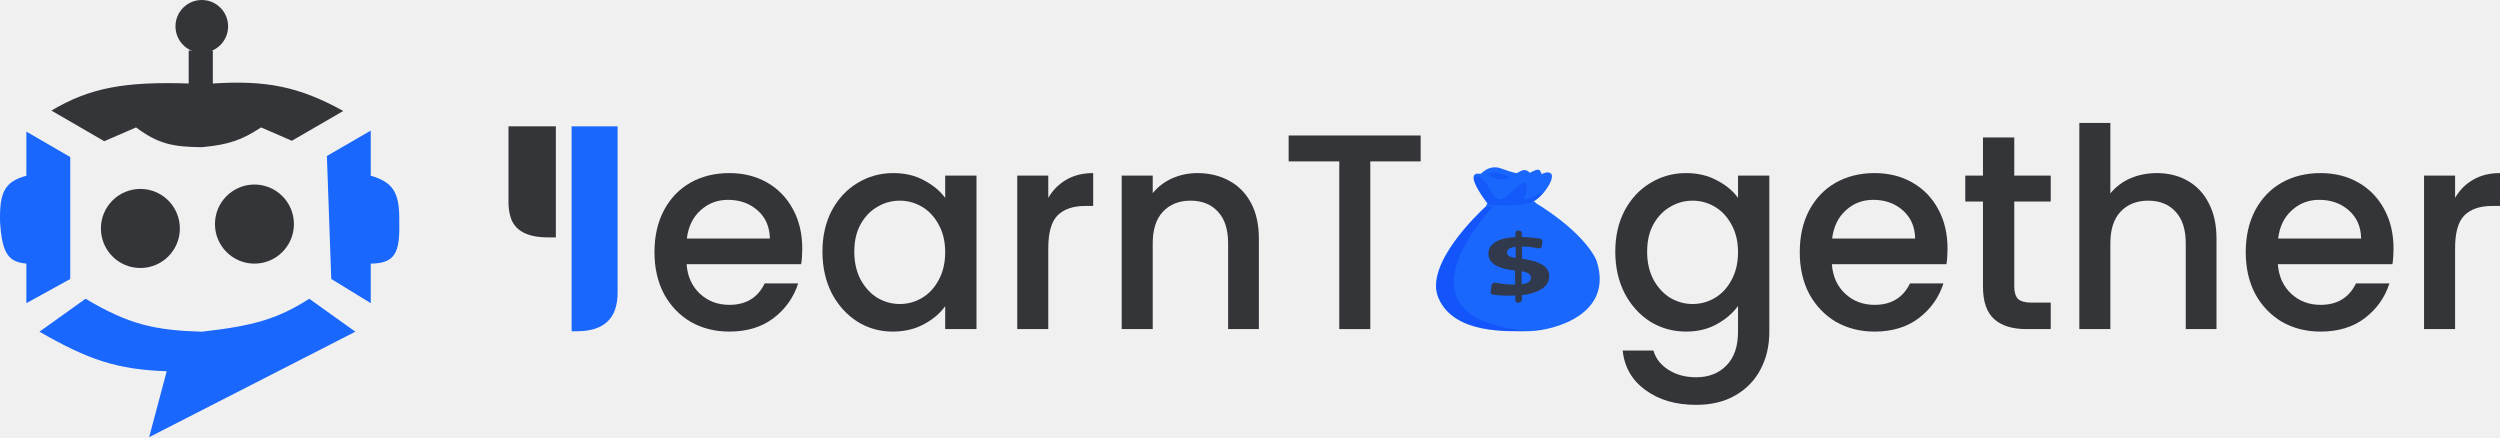
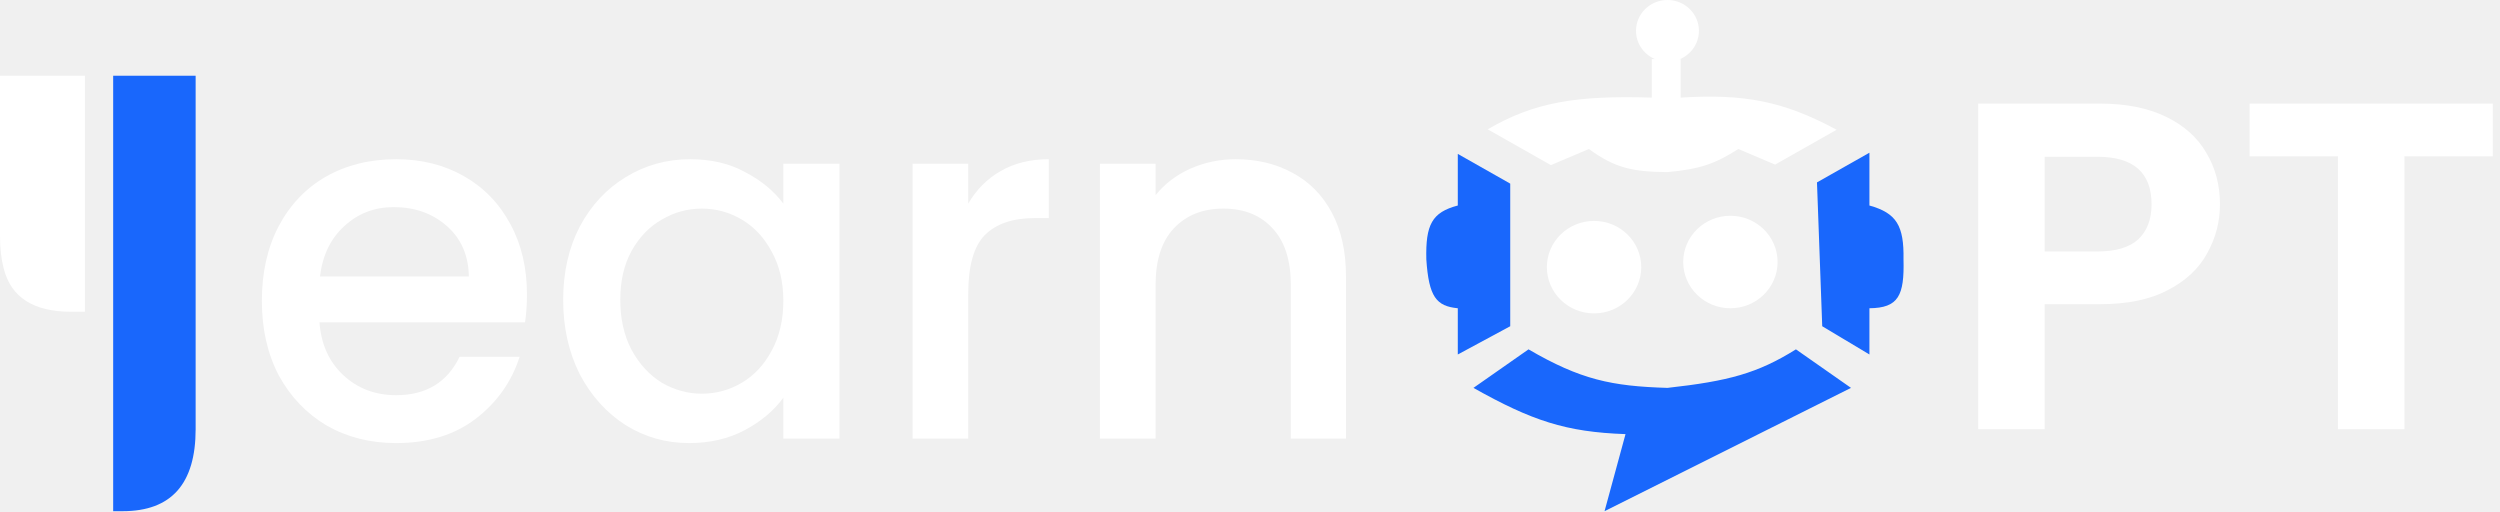
- <svg xmlns="http://www.w3.org/2000/svg" width="183" height="32" viewBox="0 0 183 32" fill="none">
-   <path d="M45.209 21.422C45.209 23.305 44.216 24.247 42.23 24.247H41.842V9.247H45.209V21.422Z" fill="#1967FC" />
-   <path d="M37.221 9.247H40.688V17.377H40.124C38.586 17.377 37.668 16.88 37.371 15.884C37.271 15.561 37.221 15.189 37.221 14.767V9.247Z" fill="#343538" />
-   <path d="M58.725 18.196C58.725 18.617 58.699 18.998 58.645 19.338H50.258C50.325 20.235 50.65 20.956 51.234 21.499C51.819 22.043 52.536 22.315 53.386 22.315C54.608 22.315 55.471 21.791 55.976 20.745H58.426C58.094 21.778 57.49 22.628 56.613 23.294C55.75 23.946 54.674 24.272 53.386 24.272C52.337 24.272 51.394 24.034 50.557 23.559C49.733 23.069 49.083 22.39 48.605 21.52C48.14 20.636 47.907 19.616 47.907 18.461C47.907 17.306 48.133 16.293 48.585 15.423C49.05 14.539 49.694 13.86 50.517 13.384C51.354 12.908 52.31 12.67 53.386 12.67C54.422 12.67 55.345 12.901 56.155 13.364C56.965 13.826 57.596 14.478 58.048 15.321C58.499 16.15 58.725 17.108 58.725 18.196ZM56.354 17.462C56.341 16.606 56.042 15.919 55.458 15.402C54.873 14.886 54.15 14.628 53.286 14.628C52.503 14.628 51.832 14.886 51.274 15.402C50.716 15.905 50.384 16.592 50.278 17.462H56.354Z" fill="#343538" />
-   <path d="M60.203 18.42C60.203 17.292 60.429 16.293 60.88 15.423C61.345 14.553 61.97 13.88 62.753 13.404C63.55 12.915 64.427 12.67 65.383 12.67C66.246 12.67 66.997 12.847 67.634 13.2C68.285 13.54 68.803 13.968 69.188 14.485V12.854H71.479V24.089H69.188V22.417C68.803 22.947 68.278 23.389 67.614 23.742C66.95 24.096 66.193 24.272 65.343 24.272C64.4 24.272 63.537 24.028 62.753 23.538C61.97 23.035 61.345 22.342 60.88 21.459C60.429 20.561 60.203 19.549 60.203 18.42ZM69.188 18.461C69.188 17.686 69.029 17.013 68.71 16.442C68.405 15.871 67.999 15.437 67.495 15.137C66.99 14.838 66.446 14.689 65.861 14.689C65.277 14.689 64.732 14.838 64.228 15.137C63.723 15.423 63.311 15.851 62.992 16.422C62.687 16.979 62.534 17.645 62.534 18.42C62.534 19.195 62.687 19.875 62.992 20.459C63.311 21.044 63.723 21.492 64.228 21.805C64.746 22.104 65.29 22.254 65.861 22.254C66.446 22.254 66.99 22.104 67.495 21.805C67.999 21.506 68.405 21.071 68.71 20.5C69.029 19.916 69.188 19.236 69.188 18.461Z" fill="#343538" />
-   <path d="M76.734 14.485C77.066 13.914 77.504 13.472 78.049 13.16C78.606 12.833 79.264 12.67 80.021 12.67V15.076H79.443C78.553 15.076 77.876 15.307 77.411 15.77C76.959 16.232 76.734 17.034 76.734 18.176V24.089H74.462V12.854H76.734V14.485Z" fill="#343538" />
-   <path d="M87.647 12.67C88.51 12.67 89.281 12.854 89.958 13.221C90.649 13.588 91.186 14.132 91.572 14.852C91.957 15.572 92.15 16.442 92.15 17.462V24.089H89.898V17.809C89.898 16.803 89.653 16.035 89.161 15.505C88.67 14.961 87.999 14.689 87.149 14.689C86.299 14.689 85.621 14.961 85.117 15.505C84.625 16.035 84.38 16.803 84.38 17.809V24.089H82.109V12.854H84.38V14.138C84.752 13.676 85.223 13.316 85.794 13.058C86.379 12.799 86.996 12.67 87.647 12.67Z" fill="#343538" />
-   <path d="M103.992 9.918V11.814H100.306V24.089H98.035V11.814H94.329V9.918H103.992Z" fill="#343538" />
-   <path d="M123.419 12.67C124.269 12.67 125.02 12.847 125.67 13.2C126.335 13.54 126.852 13.968 127.224 14.485V12.854H129.515V24.272C129.515 25.305 129.303 26.223 128.878 27.025C128.453 27.841 127.835 28.48 127.025 28.942C126.228 29.404 125.272 29.635 124.156 29.635C122.669 29.635 121.434 29.275 120.451 28.554C119.468 27.847 118.91 26.882 118.777 25.659H121.028C121.201 26.243 121.566 26.712 122.124 27.066C122.695 27.433 123.373 27.616 124.156 27.616C125.073 27.616 125.81 27.331 126.368 26.76C126.939 26.189 127.224 25.36 127.224 24.272V22.396C126.839 22.927 126.315 23.375 125.65 23.742C125 24.096 124.256 24.272 123.419 24.272C122.463 24.272 121.586 24.028 120.789 23.538C120.006 23.035 119.382 22.342 118.917 21.459C118.465 20.561 118.239 19.549 118.239 18.42C118.239 17.292 118.465 16.293 118.917 15.423C119.382 14.553 120.006 13.88 120.789 13.404C121.586 12.915 122.463 12.67 123.419 12.67ZM127.224 18.461C127.224 17.686 127.065 17.013 126.746 16.442C126.441 15.871 126.036 15.437 125.531 15.137C125.026 14.838 124.482 14.689 123.897 14.689C123.313 14.689 122.768 14.838 122.264 15.137C121.759 15.423 121.347 15.851 121.028 16.422C120.723 16.979 120.57 17.645 120.57 18.42C120.57 19.195 120.723 19.875 121.028 20.459C121.347 21.044 121.759 21.492 122.264 21.805C122.782 22.104 123.326 22.254 123.897 22.254C124.482 22.254 125.026 22.104 125.531 21.805C126.036 21.506 126.441 21.071 126.746 20.5C127.065 19.916 127.224 19.236 127.224 18.461Z" fill="#343538" />
-   <path d="M142.559 18.196C142.559 18.617 142.533 18.998 142.48 19.338H134.092C134.159 20.235 134.484 20.956 135.069 21.499C135.653 22.043 136.37 22.315 137.22 22.315C138.442 22.315 139.305 21.791 139.81 20.745H142.261C141.929 21.778 141.324 22.628 140.448 23.294C139.584 23.946 138.509 24.272 137.22 24.272C136.171 24.272 135.228 24.034 134.391 23.559C133.568 23.069 132.917 22.39 132.439 21.52C131.974 20.636 131.742 19.616 131.742 18.461C131.742 17.306 131.967 16.293 132.419 15.423C132.884 14.539 133.528 13.86 134.351 13.384C135.188 12.908 136.144 12.67 137.22 12.67C138.256 12.67 139.179 12.901 139.989 13.364C140.8 13.826 141.431 14.478 141.882 15.321C142.334 16.15 142.559 17.108 142.559 18.196ZM140.189 17.462C140.175 16.606 139.877 15.919 139.292 15.402C138.708 14.886 137.984 14.628 137.121 14.628C136.337 14.628 135.666 14.886 135.108 15.402C134.551 15.905 134.219 16.592 134.112 17.462H140.189Z" fill="#343538" />
-   <path d="M147.444 14.75V20.969C147.444 21.39 147.537 21.696 147.723 21.887C147.922 22.063 148.254 22.152 148.719 22.152H150.114V24.089H148.321C147.298 24.089 146.514 23.844 145.97 23.355C145.425 22.865 145.153 22.07 145.153 20.969V14.75H143.858V12.854H145.153V10.06H147.444V12.854H150.114V14.75H147.444Z" fill="#343538" />
-   <path d="M157.885 12.67C158.722 12.67 159.466 12.854 160.116 13.221C160.78 13.588 161.298 14.132 161.67 14.852C162.055 15.572 162.248 16.442 162.248 17.462V24.089H159.997V17.809C159.997 16.803 159.751 16.035 159.26 15.505C158.768 14.961 158.098 14.689 157.248 14.689C156.397 14.689 155.72 14.961 155.215 15.505C154.724 16.035 154.478 16.803 154.478 17.809V24.089H152.207V9H154.478V14.159C154.863 13.683 155.348 13.316 155.933 13.058C156.53 12.799 157.181 12.67 157.885 12.67Z" fill="#343538" />
-   <path d="M175.206 18.196C175.206 18.617 175.179 18.998 175.126 19.338H166.739C166.805 20.235 167.131 20.956 167.715 21.499C168.299 22.043 169.017 22.315 169.867 22.315C171.089 22.315 171.952 21.791 172.457 20.745H174.907C174.575 21.778 173.971 22.628 173.094 23.294C172.231 23.946 171.155 24.272 169.867 24.272C168.817 24.272 167.874 24.034 167.038 23.559C166.214 23.069 165.563 22.39 165.085 21.52C164.62 20.636 164.388 19.616 164.388 18.461C164.388 17.306 164.614 16.293 165.065 15.423C165.53 14.539 166.174 13.86 166.998 13.384C167.835 12.908 168.791 12.67 169.867 12.67C170.903 12.67 171.826 12.901 172.636 13.364C173.446 13.826 174.077 14.478 174.529 15.321C174.98 16.15 175.206 17.108 175.206 18.196ZM172.835 17.462C172.822 16.606 172.523 15.919 171.939 15.402C171.354 14.886 170.63 14.628 169.767 14.628C168.984 14.628 168.313 14.886 167.755 15.402C167.197 15.905 166.865 16.592 166.759 17.462H172.835Z" fill="#343538" />
-   <path d="M179.712 14.485C180.044 13.914 180.483 13.472 181.027 13.16C181.585 12.833 182.242 12.67 182.999 12.67V15.076H182.422C181.532 15.076 180.854 15.307 180.39 15.77C179.938 16.232 179.712 17.034 179.712 18.176V24.089H177.441V12.854H179.712V14.485Z" fill="#343538" />
-   <path d="M112.028 24.238C111.985 24.24 111.945 24.24 111.905 24.24C110.356 24.24 106.451 24.478 105.298 21.819C104.238 19.376 108.19 15.632 108.841 15.038C108.899 14.985 108.931 14.957 108.931 14.957C108.931 14.957 108.759 14.857 112.242 14.75C116.242 17.183 116.875 19.109 116.875 19.109C118.147 23.056 113.688 24.184 112.028 24.238Z" fill="#1967FC" />
-   <g style="mix-blend-mode:multiply" opacity="0.3">
-     <path d="M112.028 24.238C111.985 24.24 111.945 24.24 111.905 24.24C110.356 24.24 106.451 24.478 105.298 21.819C104.238 19.377 108.19 15.632 108.841 15.038C109.007 15.017 109.167 15.024 109.319 15.061C109.378 15.075 101.209 23.364 112.028 24.238Z" fill="#1967FC" />
-   </g>
-   <path d="M108.269 12.871C108.269 12.871 108.918 11.995 109.835 12.318C110.752 12.64 111.491 12.882 111.975 12.652C112.459 12.421 112.712 12.239 112.847 12.745C112.982 13.251 111.147 14.496 111.147 14.496C111.147 14.496 108.345 14.496 108.269 12.871Z" fill="#1967FC" />
-   <g style="mix-blend-mode:multiply" opacity="0.2">
-     <path d="M108.269 13.255C108.269 13.255 108.918 12.379 109.835 12.701C110.752 13.024 111.491 13.266 111.975 13.036C112.459 12.805 112.712 12.622 112.847 13.129C112.982 13.635 111.147 14.88 111.147 14.88C111.147 14.88 108.345 14.88 108.269 13.255Z" fill="#1967FC" />
-   </g>
-   <path d="M112.986 14.113C112.726 14.419 112.423 14.682 112.156 14.79C111.821 14.925 111.225 15.008 110.631 15.042C110.038 15.076 109.445 15.062 109.12 15.006H109.12C109.039 14.992 108.976 14.975 108.932 14.956C108.932 14.956 107.882 13.634 107.867 13.018C107.862 12.822 107.961 12.698 108.231 12.709C109.352 12.755 109.378 13.25 110.142 13.112C110.907 12.973 111.467 12.051 111.976 12.651C112.486 13.25 113.034 12.397 113.493 12.674C113.788 12.852 113.46 13.555 112.986 14.113Z" fill="#1967FC" />
-   <path d="M108.868 14.877C108.868 14.877 110.932 15.347 112.281 14.729C112.397 14.846 112.457 14.883 112.457 14.883C112.457 14.883 111.466 15.601 108.785 15.088C108.785 15.088 108.851 14.936 108.868 14.877Z" fill="#1967FC" />
-   <g style="mix-blend-mode:multiply" opacity="0.2">
-     <path d="M112.986 14.114C112.726 14.42 112.423 14.682 112.156 14.79C111.821 14.926 111.225 15.008 110.631 15.042L109.12 15.007H109.12C109.039 14.993 108.975 14.976 108.932 14.957C108.932 14.957 107.882 13.635 107.867 13.018C107.88 13.008 108.292 12.662 108.787 13.403C109.29 14.156 109.472 14.812 110.067 14.496C110.663 14.18 111.582 12.939 111.744 13.523C111.905 14.108 111.309 14.67 111.744 14.577C112.082 14.505 112.734 14.104 112.986 14.114Z" fill="#1967FC" />
-   </g>
-   <g opacity="0.9">
-     <path fill-rule="evenodd" clip-rule="evenodd" d="M111.163 16.874C111.29 16.875 111.394 16.949 111.395 17.038L111.399 17.345C111.654 17.351 111.909 17.367 112.164 17.395C112.352 17.415 112.538 17.441 112.724 17.474C112.835 17.493 112.912 17.567 112.903 17.648L112.859 18.037C112.846 18.141 112.703 18.21 112.566 18.175C112.443 18.144 112.316 18.119 112.187 18.099C111.962 18.064 111.724 18.047 111.474 18.047L111.408 18.047L111.42 18.942C112.094 19.033 112.588 19.181 112.911 19.385C113.232 19.589 113.397 19.859 113.406 20.196C113.416 20.562 113.249 20.869 112.902 21.117C112.551 21.368 112.052 21.531 111.4 21.605L111.405 21.968C111.407 22.064 111.3 22.147 111.168 22.153L111.164 22.153C111.031 22.159 110.922 22.085 110.922 21.988L110.918 21.63L110.812 21.634C110.504 21.646 110.208 21.644 109.925 21.629C109.715 21.618 109.51 21.599 109.31 21.572C109.188 21.556 109.105 21.479 109.117 21.39L109.186 20.857C109.2 20.743 109.361 20.666 109.513 20.698C109.69 20.736 109.869 20.766 110.05 20.788C110.333 20.821 110.618 20.836 110.907 20.831L110.901 19.806C110.247 19.733 109.756 19.595 109.433 19.392C109.109 19.188 108.948 18.911 108.95 18.564C108.952 18.208 109.128 17.924 109.477 17.712C109.821 17.503 110.309 17.382 110.936 17.347L110.933 17.034C110.932 16.944 111.035 16.872 111.163 16.874ZM110.943 18.064C110.744 18.086 110.589 18.133 110.478 18.206C110.367 18.279 110.312 18.372 110.312 18.485C110.312 18.592 110.365 18.679 110.469 18.744C110.573 18.81 110.734 18.857 110.951 18.887L110.943 18.064ZM111.379 19.856L111.39 20.795C111.61 20.78 111.778 20.731 111.894 20.648C112.01 20.566 112.066 20.457 112.064 20.321C112.062 20.197 112.006 20.098 111.896 20.024C111.787 19.949 111.614 19.893 111.379 19.856Z" fill="#343538" />
-   </g>
-   <path d="M14.772 24.281C11.345 24.177 9.449 23.766 6.262 21.869L2.89 24.281C6.465 26.333 8.546 27.047 12.203 27.176L10.918 32L26.011 24.281L22.639 21.869C20.284 23.372 18.504 23.857 14.772 24.281Z" fill="#1967FC" />
-   <path d="M16.698 1.93C16.698 2.995 15.836 3.859 14.772 3.859C13.707 3.859 12.845 2.995 12.845 1.93C12.845 0.864 13.707 0 14.772 0C15.836 0 16.698 0.864 16.698 1.93Z" fill="#343538" />
-   <path d="M13.166 16.724C13.166 18.322 11.872 19.618 10.276 19.618C8.68 19.618 7.386 18.322 7.386 16.724C7.386 15.125 8.68 13.829 10.276 13.829C11.872 13.829 13.166 15.125 13.166 16.724Z" fill="#343538" />
-   <path d="M21.515 16.402C21.515 18.001 20.221 19.297 18.625 19.297C17.029 19.297 15.735 18.001 15.735 16.402C15.735 14.803 17.029 13.508 18.625 13.508C20.221 13.508 21.515 14.803 21.515 16.402Z" fill="#343538" />
-   <path d="M5.142 11.495L1.931 9.635V12.864C0.345 13.293 -0.047 14.069 0.004 16.241C0.157 18.588 0.616 19.166 1.931 19.297V22.191L5.142 20.422V11.495Z" fill="#1967FC" />
-   <path fill-rule="evenodd" clip-rule="evenodd" d="M7.632 10.336L3.763 8.095C6.597 6.404 9.18 5.963 13.812 6.111V3.698H15.579V6.111C19.456 5.866 21.862 6.319 25.128 8.123L21.363 10.304L19.111 9.327C17.707 10.242 16.789 10.585 14.776 10.774C12.655 10.755 11.571 10.531 9.959 9.327L7.632 10.336Z" fill="#343538" />
-   <path d="M23.928 11.419L24.249 20.422L27.139 22.191V19.297C28.916 19.279 29.284 18.506 29.226 16.241C29.262 14.133 28.805 13.34 27.139 12.864V9.559L23.928 11.419Z" fill="#1967FC" />
+ <svg xmlns="http://www.w3.org/2000/svg" width="313" height="64" viewBox="0 0 313 64" fill="none">
+   <path d="M24.494 53.73C24.494 60.577 21.45 64 15.361 64H14.169V9.481H24.494V53.73Z" fill="#1967FC" />
+   <path d="M0 9.481H10.632V39.031H8.902C4.185 39.031 1.371 37.222 0.461 33.603C0.154 32.431 0 31.078 0 29.543V9.481Z" fill="white" />
+   <path d="M65.975 36.861C65.975 38.152 65.893 39.318 65.73 40.359H39.998C40.202 43.107 41.2 45.314 42.993 46.98C44.786 48.645 46.986 49.478 49.594 49.478C53.343 49.478 55.992 47.875 57.54 44.669H65.058C64.039 47.833 62.185 50.436 59.496 52.476C56.847 54.475 53.547 55.474 49.594 55.474C46.375 55.474 43.482 54.746 40.915 53.288C38.389 51.789 36.392 49.707 34.925 47.042C33.499 44.336 32.786 41.213 32.786 37.673C32.786 34.134 33.479 31.032 34.864 28.367C36.291 25.66 38.267 23.578 40.793 22.12C43.36 20.663 46.294 19.934 49.594 19.934C52.773 19.934 55.605 20.642 58.09 22.058C60.576 23.474 62.511 25.473 63.896 28.054C65.282 30.594 65.975 33.53 65.975 36.861ZM58.701 34.613C58.66 31.989 57.744 29.886 55.951 28.304C54.158 26.722 51.937 25.931 49.289 25.931C46.885 25.931 44.827 26.722 43.116 28.304C41.404 29.845 40.386 31.948 40.06 34.613H58.701Z" fill="white" />
+   <path d="M70.509 37.548C70.509 34.092 71.202 31.032 72.587 28.367C74.013 25.702 75.928 23.64 78.332 22.183C80.777 20.684 83.466 19.934 86.4 19.934C89.049 19.934 91.351 20.476 93.307 21.558C95.303 22.599 96.892 23.911 98.074 25.493V20.497H105.103V54.912H98.074V49.791C96.892 51.414 95.283 52.768 93.246 53.85C91.208 54.933 88.886 55.474 86.278 55.474C83.385 55.474 80.736 54.725 78.332 53.226C75.928 51.685 74.013 49.561 72.587 46.855C71.202 44.107 70.509 41.004 70.509 37.548ZM98.074 37.673C98.074 35.3 97.585 33.239 96.607 31.49C95.67 29.741 94.427 28.408 92.879 27.492C91.331 26.576 89.66 26.118 87.867 26.118C86.074 26.118 84.403 26.576 82.855 27.492C81.307 28.367 80.044 29.678 79.066 31.427C78.129 33.134 77.66 35.175 77.66 37.548C77.66 39.922 78.129 42.004 79.066 43.794C80.044 45.585 81.307 46.959 82.855 47.917C84.444 48.833 86.115 49.291 87.867 49.291C89.66 49.291 91.331 48.833 92.879 47.917C94.427 47.001 95.67 45.668 96.607 43.919C97.585 42.129 98.074 40.047 98.074 37.673Z" fill="white" />
+   <path d="M121.222 25.493C122.241 23.744 123.586 22.391 125.256 21.433C126.968 20.434 128.985 19.934 131.307 19.934V27.305H129.535C126.805 27.305 124.727 28.013 123.3 29.428C121.915 30.844 121.222 33.301 121.222 36.799V54.912H114.255V20.497H121.222V25.493Z" fill="white" />
+   <path d="M154.703 19.934C157.352 19.934 159.715 20.497 161.793 21.621C163.912 22.745 165.562 24.411 166.744 26.618C167.926 28.825 168.517 31.49 168.517 34.613V54.912H161.61V35.674C161.61 32.593 160.856 30.24 159.348 28.616C157.841 26.951 155.783 26.118 153.175 26.118C150.568 26.118 148.489 26.951 146.941 28.616C145.433 30.24 144.68 32.593 144.68 35.674V54.912H137.712V20.497H144.68V24.432C145.821 23.016 147.267 21.912 149.019 21.121C150.812 20.33 152.707 19.934 154.703 19.934Z" fill="white" />
+   <path d="M208.767 48.563C201.761 48.355 197.886 47.532 191.37 43.739L184.476 48.563C191.786 52.666 196.04 54.093 203.515 54.352L200.889 64L231.745 48.563L224.851 43.739C220.038 46.744 216.398 47.714 208.767 48.563Z" fill="#1967FC" />
+   <path d="M212.706 3.859C212.706 5.991 210.943 7.719 208.767 7.719C206.592 7.719 204.828 5.991 204.828 3.859C204.828 1.728 206.592 0 208.767 0C210.943 0 212.706 1.728 212.706 3.859Z" fill="white" />
+   <path d="M205.485 33.447C205.485 36.644 202.839 39.236 199.576 39.236C196.313 39.236 193.668 36.644 193.668 33.447C193.668 30.25 196.313 27.658 199.576 27.658C202.839 27.658 205.485 30.25 205.485 33.447Z" fill="white" />
+   <path d="M222.554 32.804C222.554 36.001 219.908 38.593 216.645 38.593C213.382 38.593 210.737 36.001 210.737 32.804C210.737 29.607 213.382 27.015 216.645 27.015C219.908 27.015 222.554 29.607 222.554 32.804Z" fill="white" />
+   <path d="M189.081 22.99L182.516 19.27V25.729C179.273 26.585 178.473 28.137 178.577 32.482C178.889 37.176 179.827 38.332 182.516 38.593V44.382L189.081 40.844V22.99Z" fill="#1967FC" />
+   <path fill-rule="evenodd" clip-rule="evenodd" d="M194.172 20.673L186.261 16.191C192.055 12.807 197.335 11.926 206.806 12.221V7.397H210.417V12.221C218.344 11.731 223.262 12.639 229.941 16.246L222.242 20.608L217.639 18.653C214.769 20.485 212.891 21.17 208.776 21.548C204.441 21.509 202.223 21.063 198.928 18.653L194.172 20.673Z" fill="white" />
+   <path d="M227.486 22.837L228.143 40.844L234.051 44.382V38.593C237.684 38.559 238.436 37.011 238.319 32.482C238.392 28.266 237.457 26.68 234.051 25.729V19.118L227.486 22.837Z" fill="#1967FC" />
+   <path fill-rule="evenodd" clip-rule="evenodd" d="M277.939 25.585C277.939 27.766 277.403 29.81 276.333 31.718C275.302 33.626 273.657 35.163 271.397 36.331C269.177 37.499 266.362 38.084 262.952 38.084H255.994V53.735H247.668V12.971H262.952C266.163 12.971 268.899 13.516 271.159 14.606C273.419 15.696 275.104 17.195 276.214 19.103C277.364 21.011 277.939 23.172 277.939 25.585ZM267.71 29.966C266.599 30.978 264.895 31.484 262.595 31.484H255.994V19.628H262.595C267.115 19.628 269.375 21.614 269.375 25.585C269.375 27.454 268.82 28.914 267.71 29.966Z" fill="white" />
+   <path d="M312.099 12.971V19.57H301.037V53.735H292.711V19.57H281.649V12.971H312.099Z" fill="white" />
</svg>
